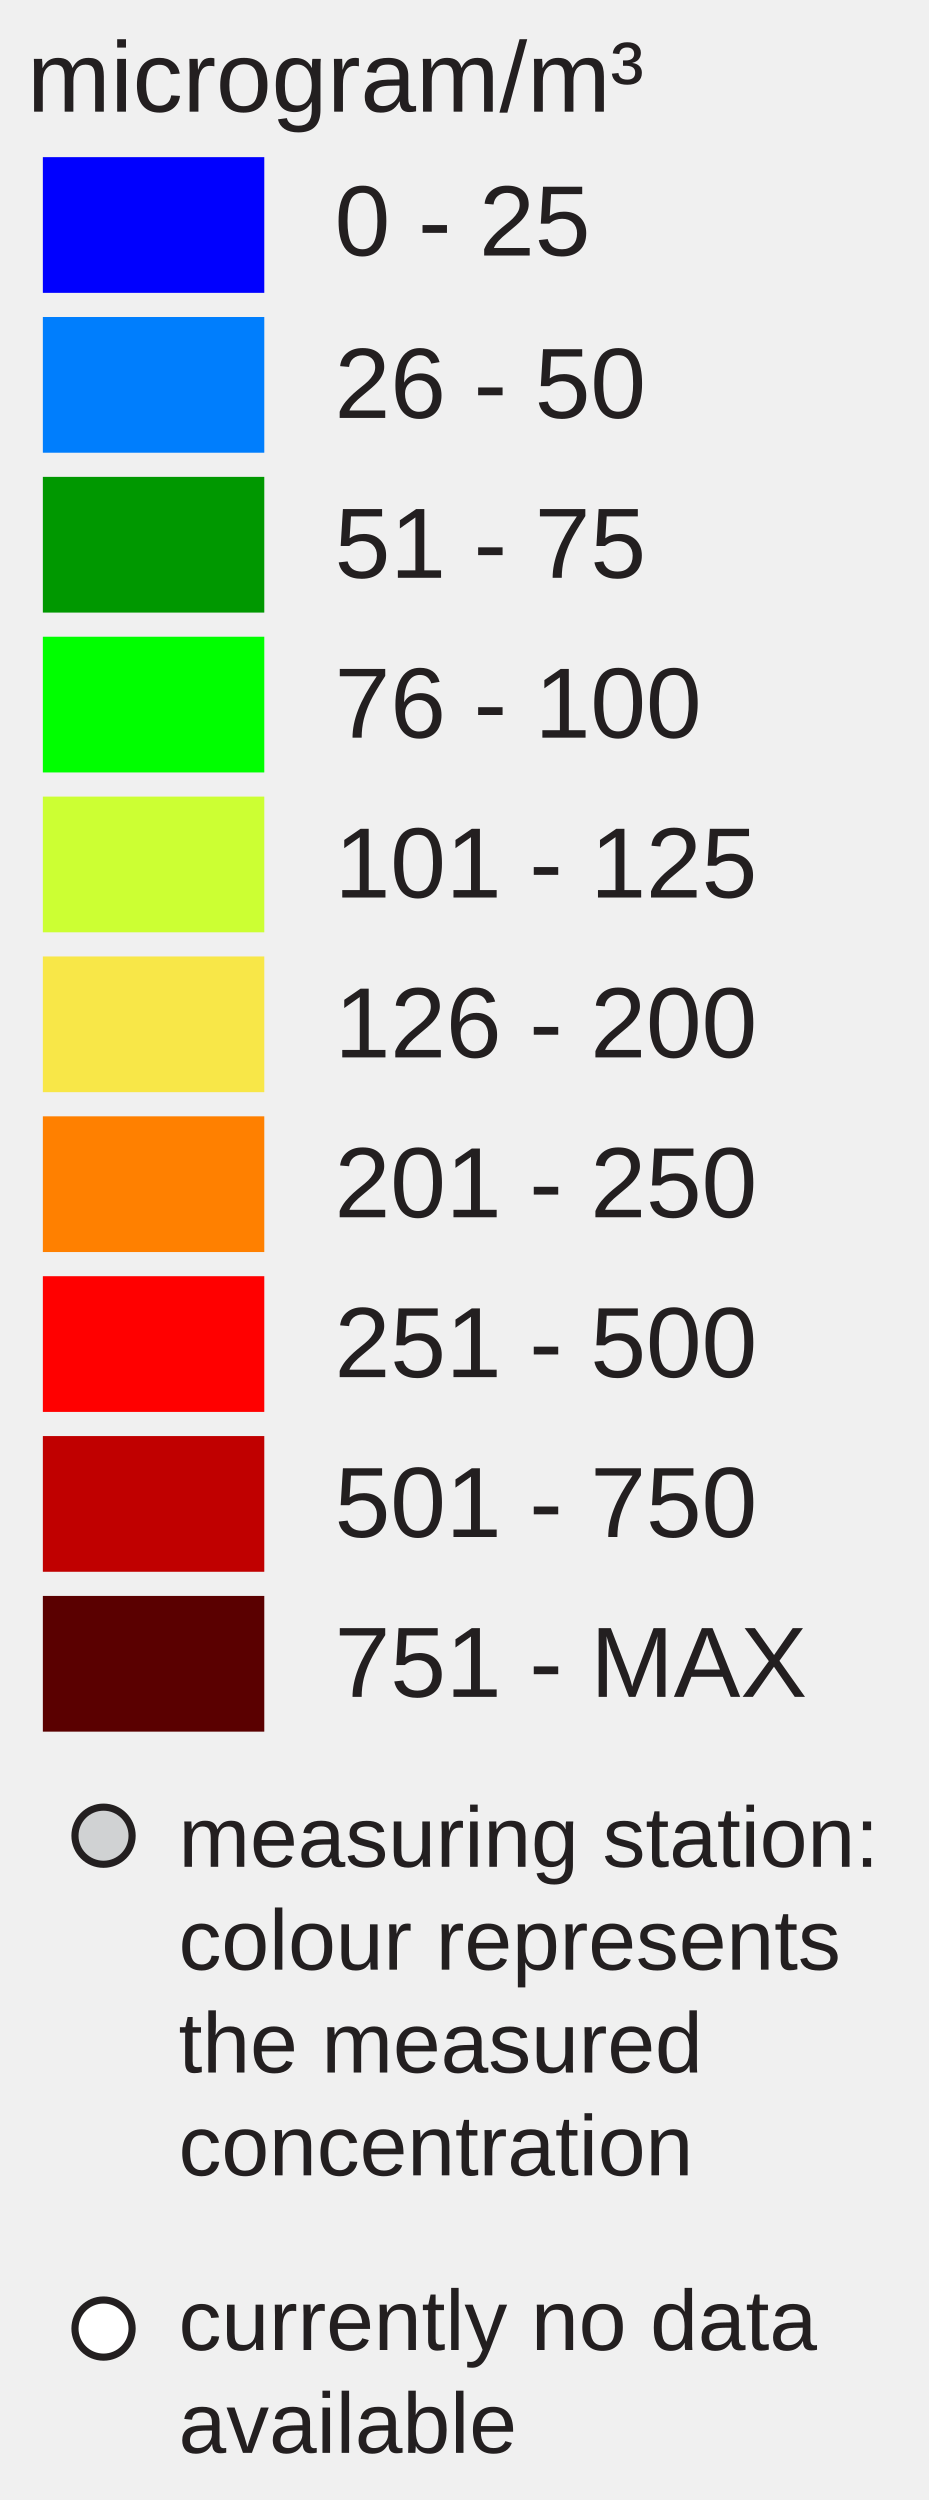
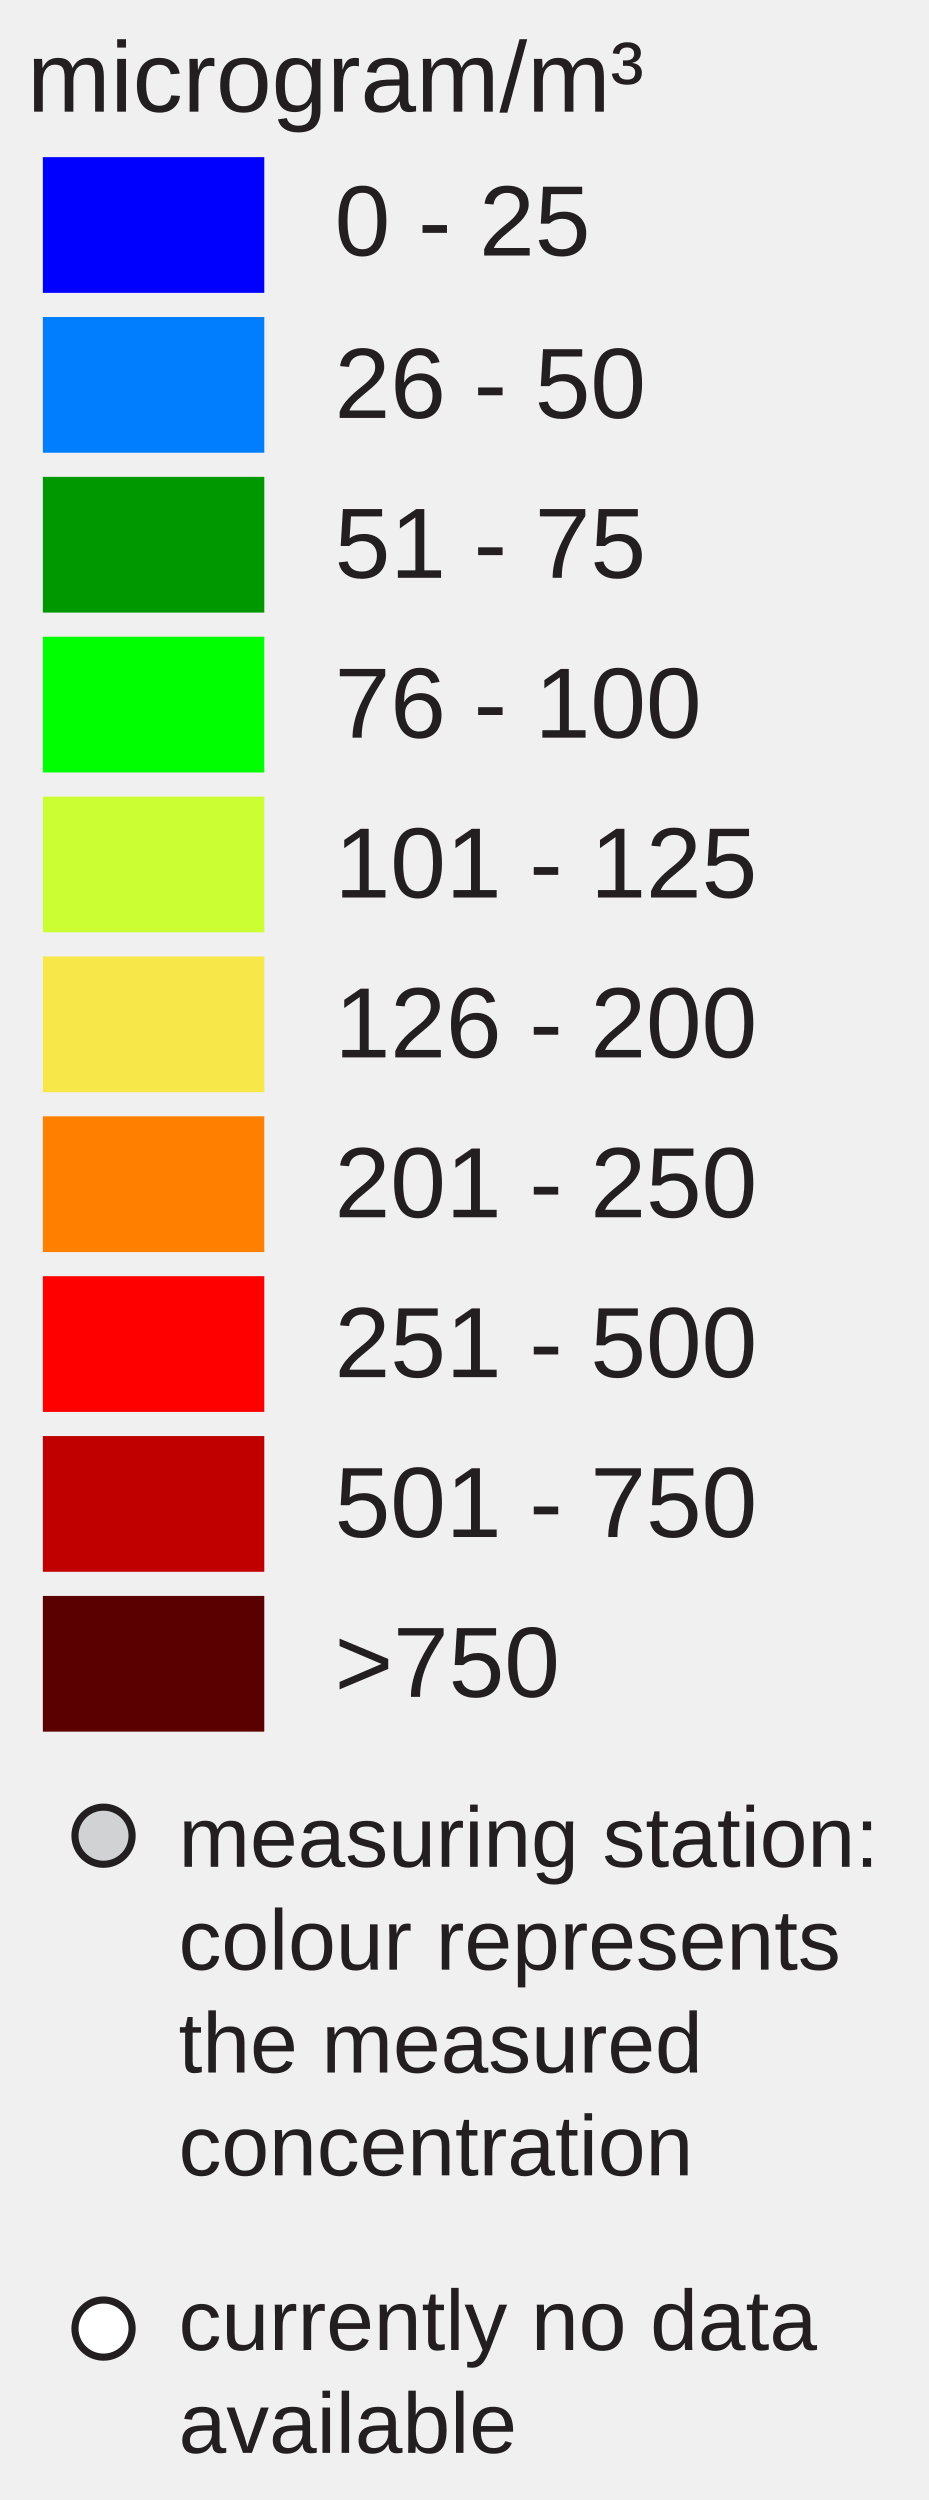
<svg xmlns="http://www.w3.org/2000/svg" version="1.1" id="Layer_1" x="0px" y="0px" width="130px" height="350px" viewBox="0 0 130 350" enable-background="new 0 0 130 350" xml:space="preserve">
  <rect x="6" y="22" fill="#0000FF" width="31" height="19" />
  <rect x="6" y="44.381" fill="#007EFD" width="31" height="19" />
  <rect x="6" y="66.762" fill="#009800" width="31" height="19" />
  <rect x="6" y="89.143" fill="#00FF00" width="31" height="19" />
  <rect x="6" y="111.524" fill="#CCFF33" width="31" height="19" />
  <rect x="6" y="133.905" fill="#F8E748" width="31" height="19" />
  <rect x="6" y="156.286" fill="#FF8000" width="31" height="19" />
  <rect x="6" y="178.668" fill="#FF0000" width="31" height="19" />
  <rect x="6" y="201.049" fill="#C00000" width="31" height="19" />
  <rect x="6" y="223.43" fill="#5A0000" width="31" height="19" />
  <text transform="matrix(1 0 0 1 46.853 35.7705)" fill="#231F20" font-family="Arial" font-size="14">0 - 25</text>
  <text transform="matrix(1 0 0 1 46.853 58.5112)" fill="#231F20" font-family="Arial" font-size="14">26 - 50</text>
  <text transform="matrix(1 0 0 1 46.853 80.8926)" fill="#231F20" font-family="Arial" font-size="14">51 - 75</text>
  <text transform="matrix(1 0 0 1 46.853 103.2734)" fill="#231F20" font-family="Arial" font-size="14">76 - 100</text>
  <text transform="matrix(1 0 0 1 46.853 125.6548)" fill="#231F20" font-family="Arial" font-size="14">101 - 125</text>
  <text transform="matrix(1 0 0 1 46.853 148.0352)" fill="#231F20" font-family="Arial" font-size="14">126 - 200</text>
  <text transform="matrix(1 0 0 1 46.853 170.417)" fill="#231F20" font-family="Arial" font-size="14">201 - 250</text>
  <text transform="matrix(1 0 0 1 46.853 192.7988)" fill="#231F20" font-family="Arial" font-size="14">251 - 500</text>
  <text transform="matrix(1 0 0 1 46.853 215.1797)" fill="#231F20" font-family="Arial" font-size="14">501 - 750</text>
-   <text transform="matrix(1 0 0 1 46.853 237.5605)" fill="#231F20" font-family="Arial" font-size="14">751 - MAX</text>
+   <text transform="matrix(1 0 0 1 46.853 237.5605)" fill="#231F20" font-family="Arial" font-size="14">&gt;750</text>
  <text font-size="14" font-family="Arial" transform="translate(3.8027 15.631)" fill="#231F20">microgram/m³</text>
  <circle fill="#D0D2D3" stroke="#231F20" stroke-miterlimit="10" cx="14.495" cy="257" r="4" />
  <circle fill="#FFFFFF" stroke="#231F20" stroke-miterlimit="10" cx="14.495" cy="326" r="4" />
  <text font-size="12" font-family="Arial" transform="translate(25 261.35)" fill="#231F20">measuring station:</text>
  <text font-size="12" font-family="Arial" transform="translate(25 275.75)" fill="#231F20">colour represents</text>
  <text font-size="12" font-family="Arial" transform="translate(25 290.15)" fill="#231F20">the measured</text>
  <text font-size="12" font-family="Arial" transform="translate(25 304.55)" fill="#231F20">concentration</text>
  <text font-size="12" font-family="Arial" transform="translate(25 329)" fill="#231F20">currently no data</text>
  <text font-size="12" font-family="Arial" transform="translate(25 343.4)" fill="#231F20">available</text>
</svg>
